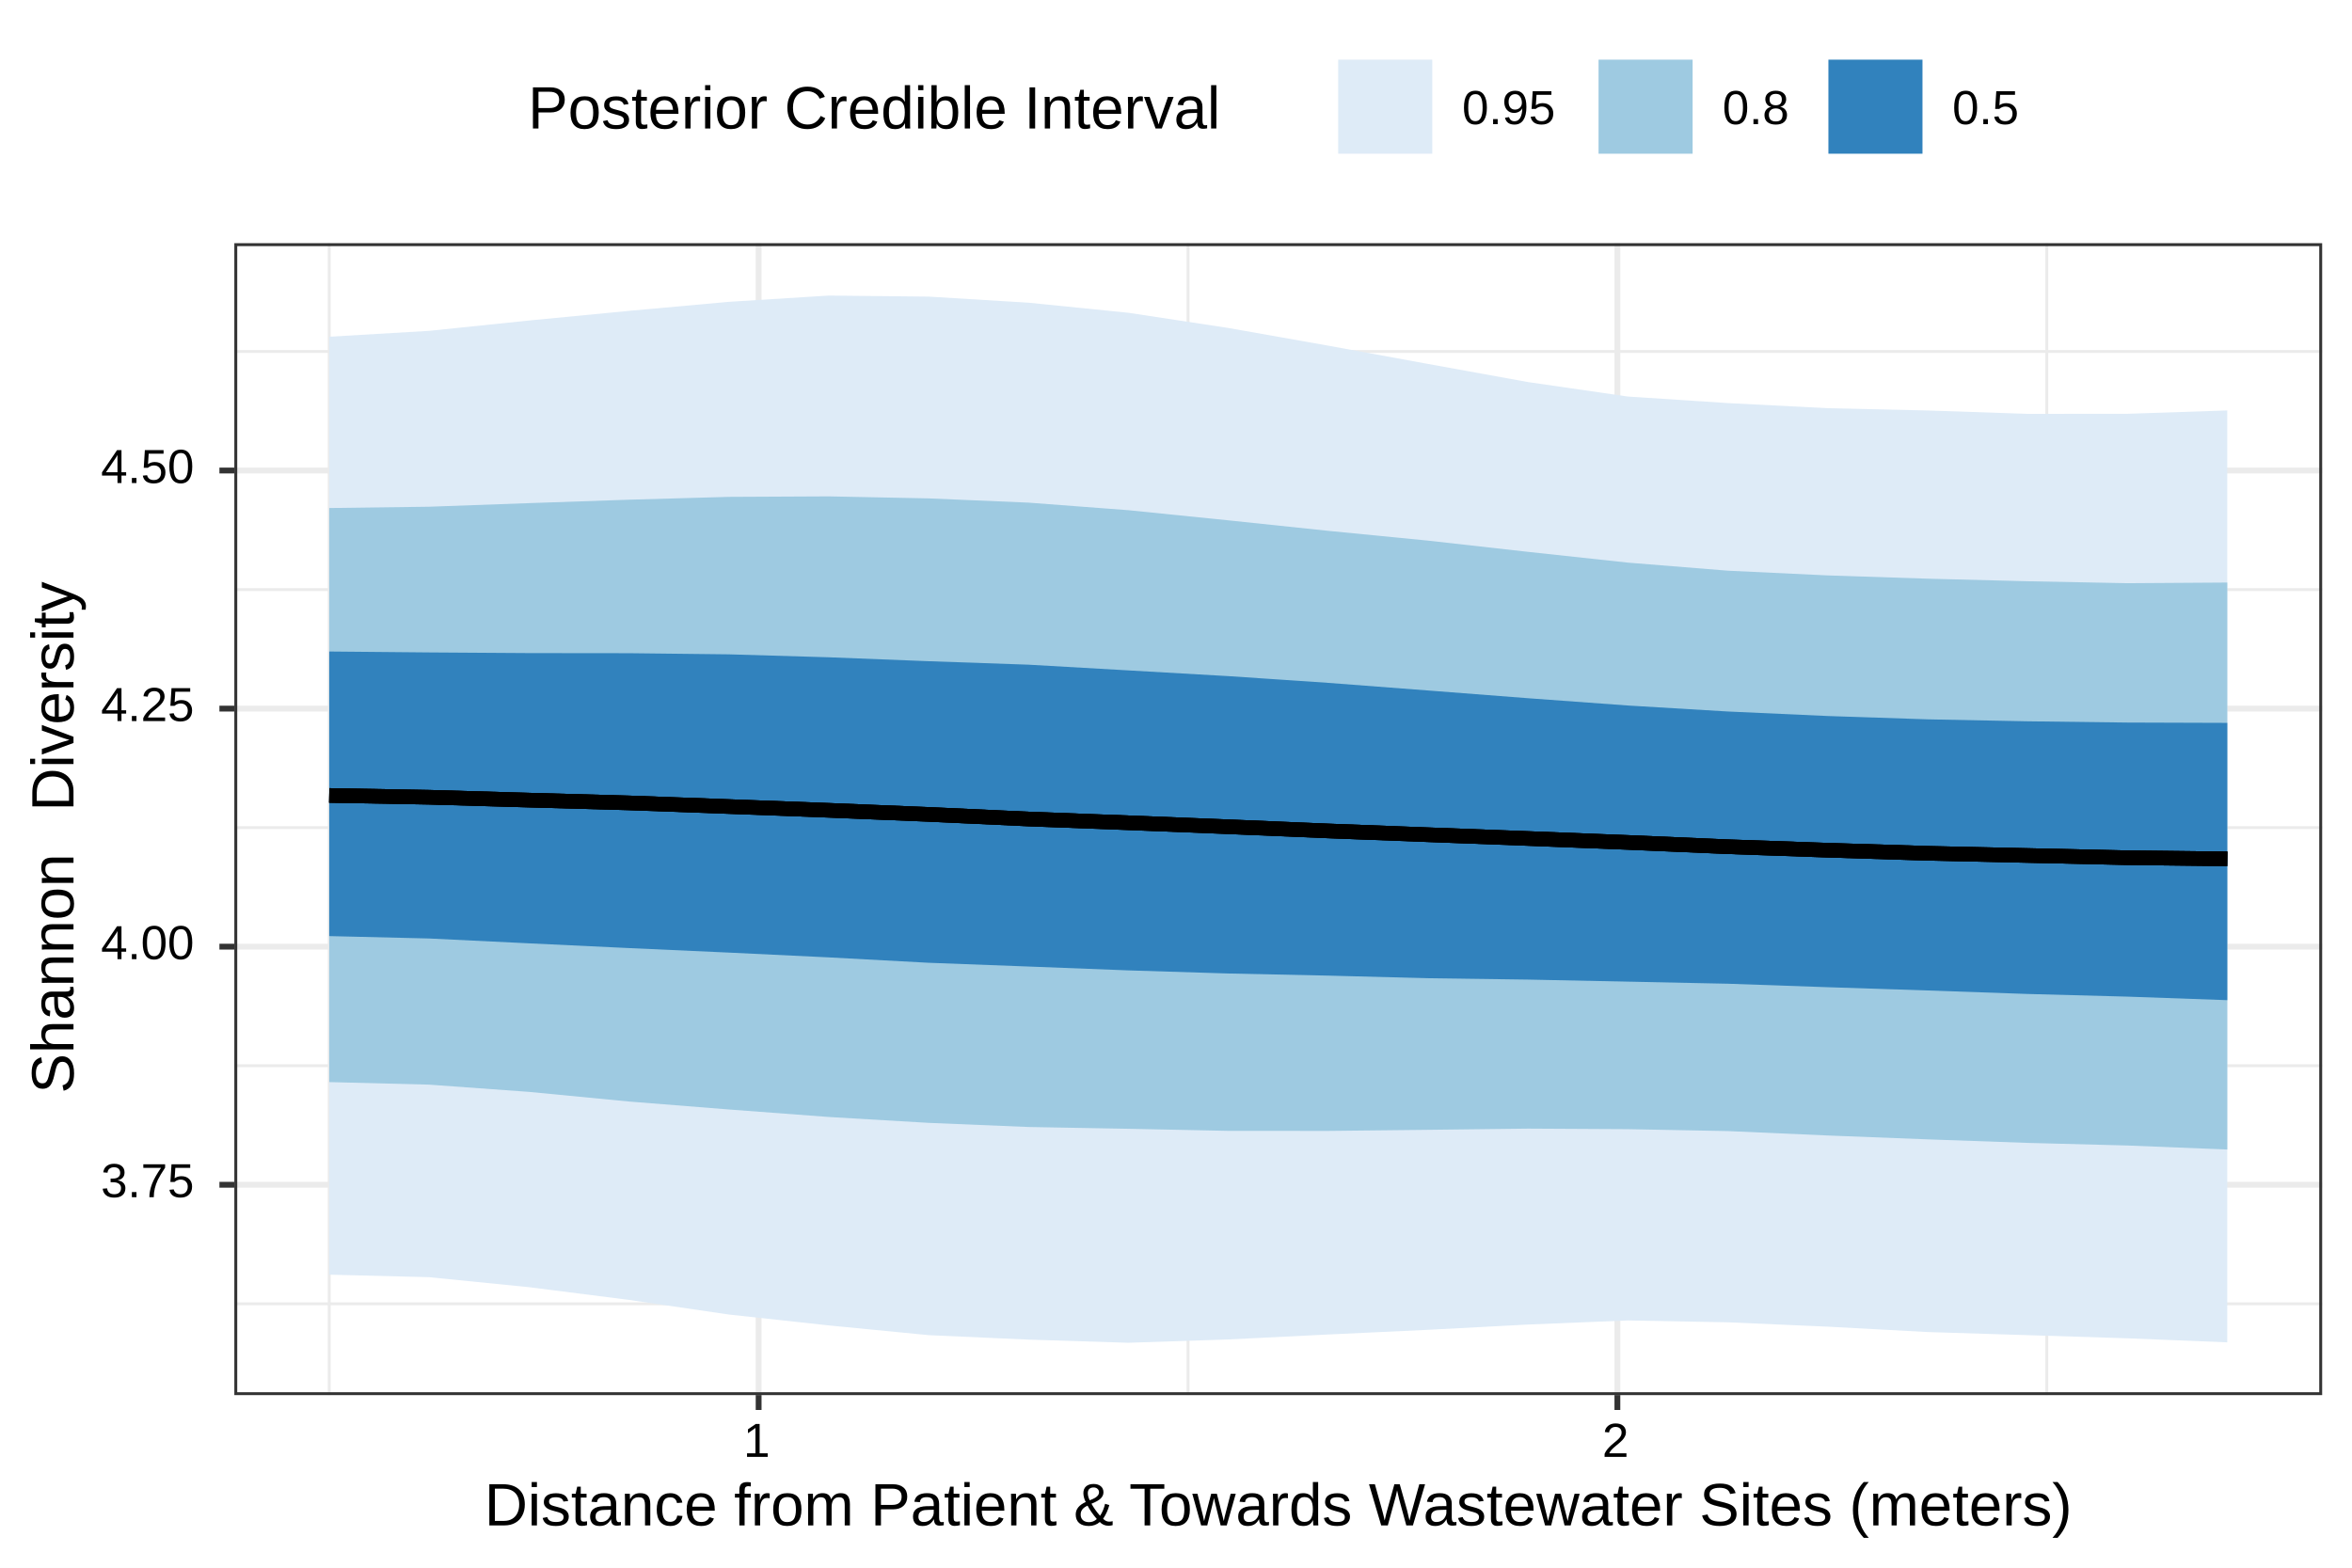
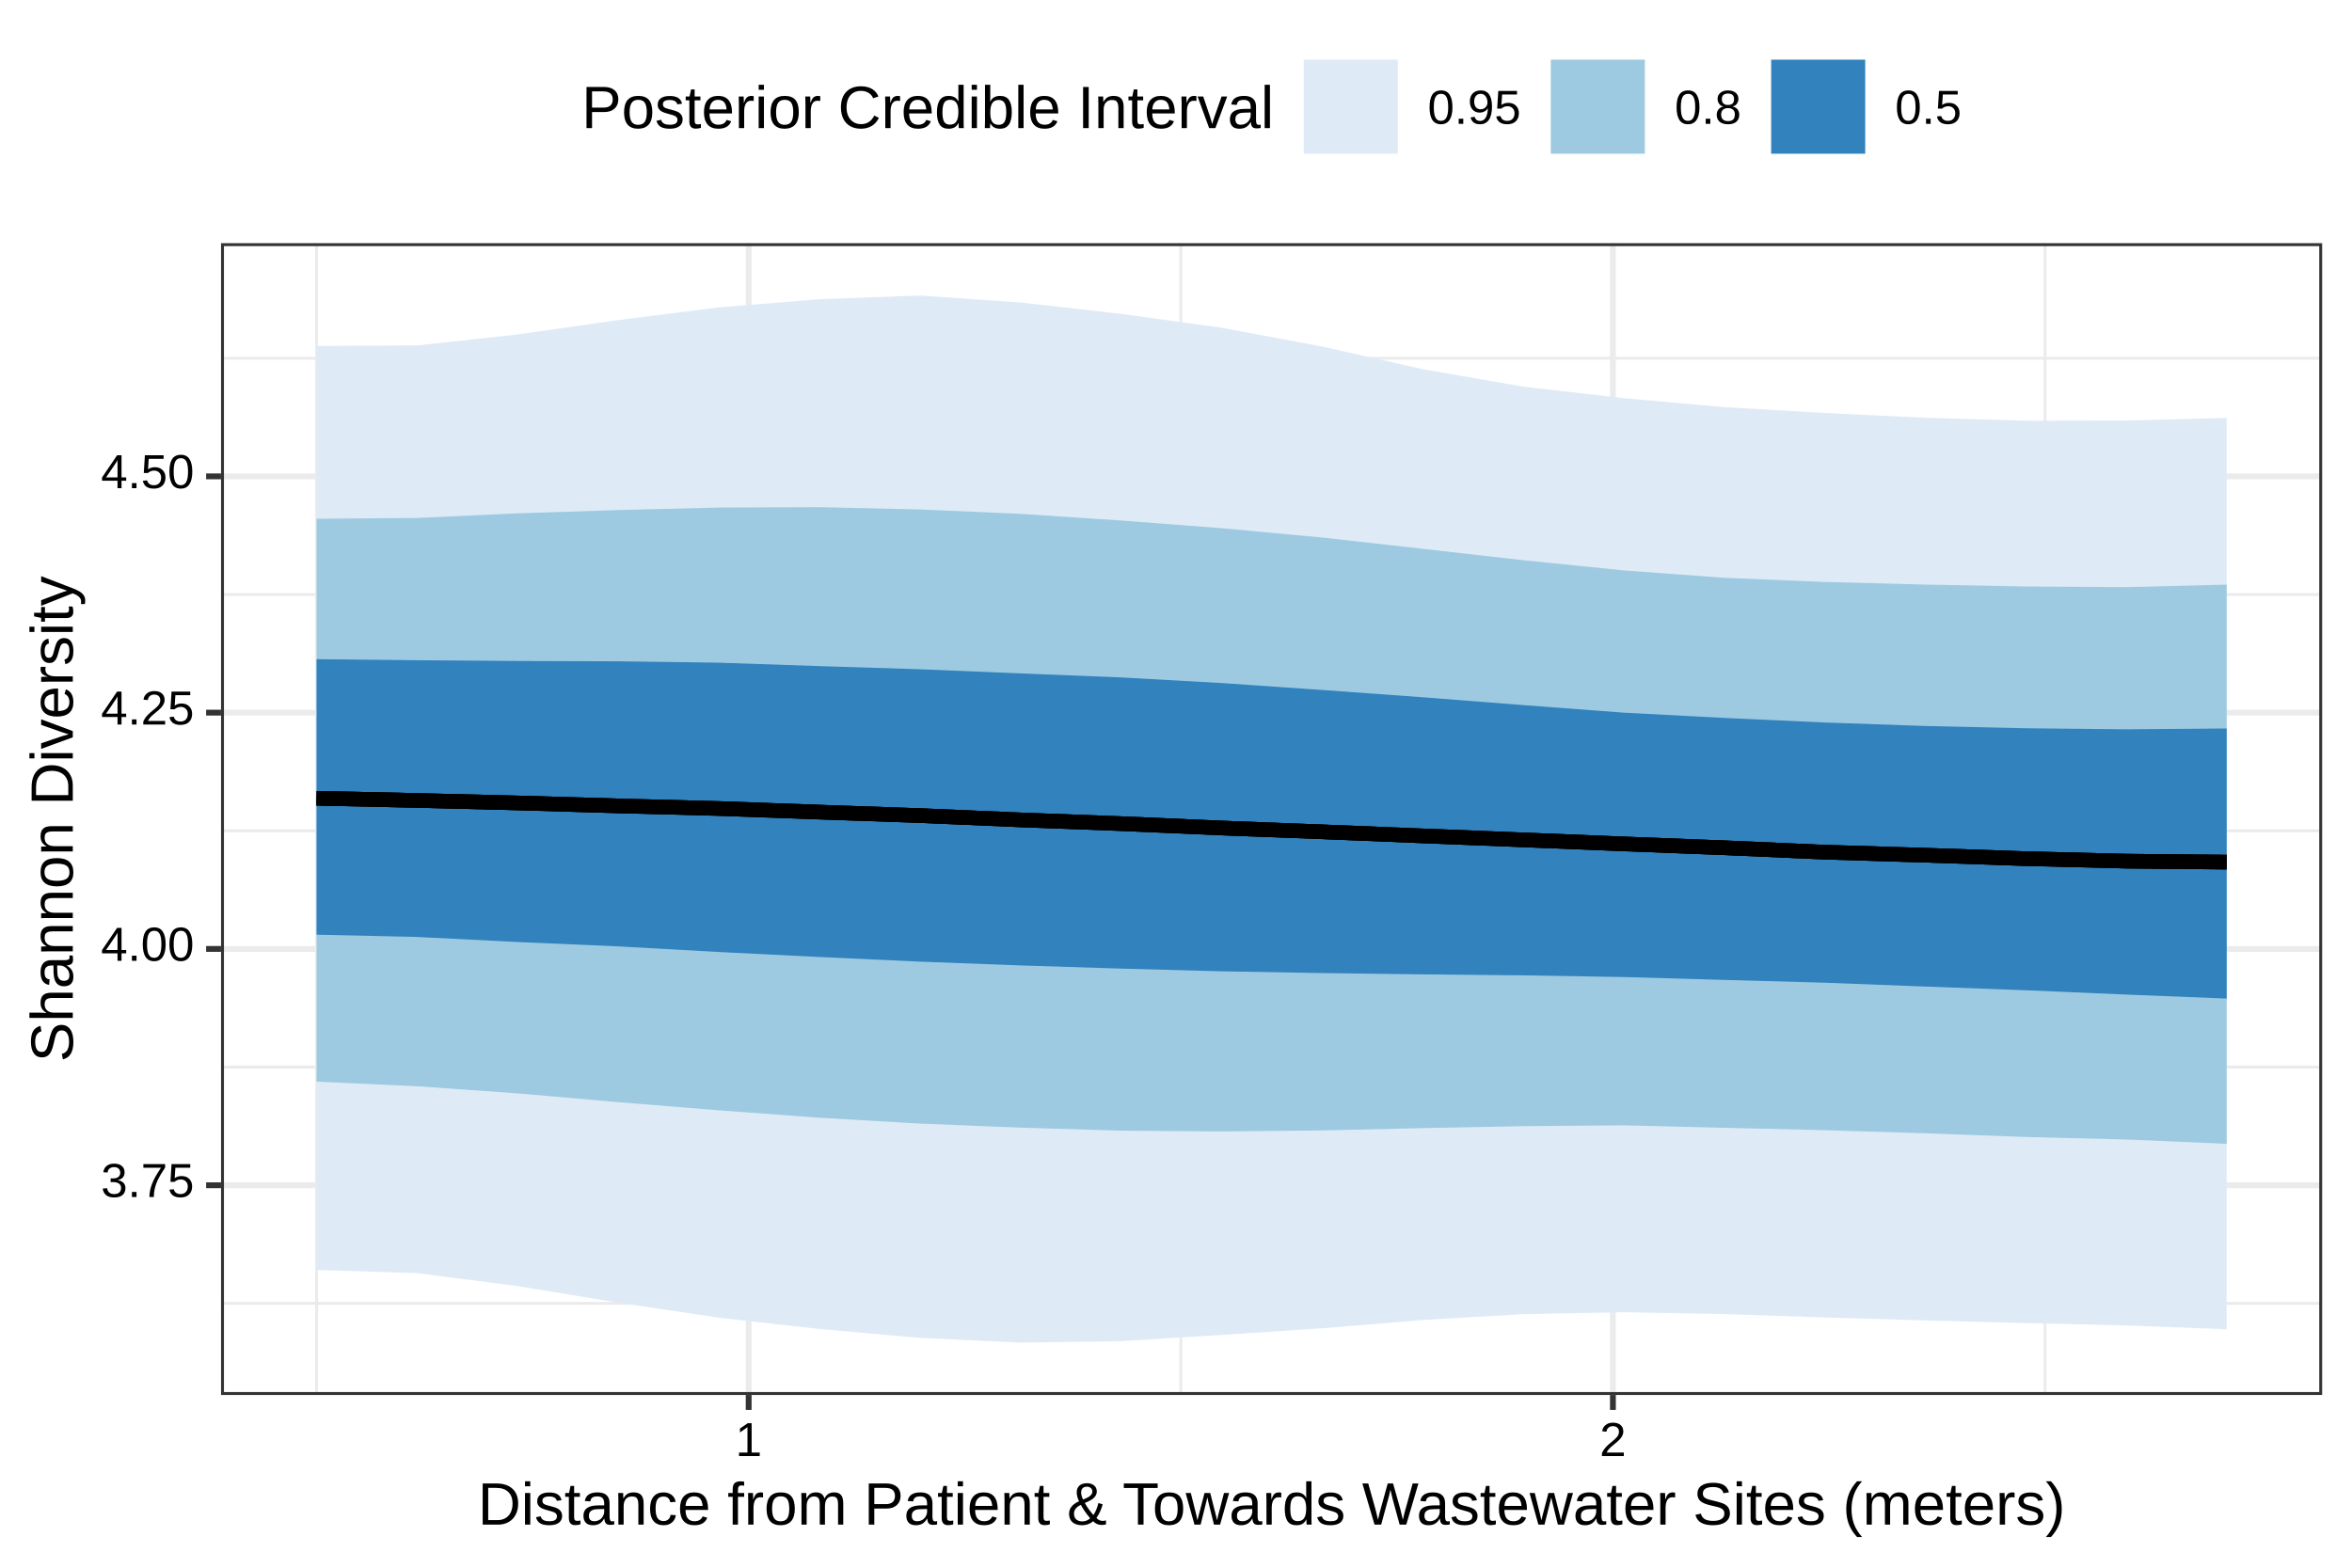
<svg xmlns="http://www.w3.org/2000/svg" class="svglite" width="432.00pt" height="288.00pt" viewBox="0 0 432.00 288.00">
  <defs>
    <style type="text/css">
    .svglite line, .svglite polyline, .svglite polygon, .svglite path, .svglite rect, .svglite circle {
      fill: none;
      stroke: #000000;
      stroke-linecap: round;
      stroke-linejoin: round;
      stroke-miterlimit: 10.00;
    }
  </style>
  </defs>
  <rect width="100%" height="100%" style="stroke: none; fill: #FFFFFF;" />
  <defs>
    <clipPath id="cpMC4wMHw0MzIuMDB8MC4wMHwyODguMDA=">
      <rect x="0.00" y="0.00" width="432.00" height="288.00" />
    </clipPath>
  </defs>
  <g clip-path="url(#cpMC4wMHw0MzIuMDB8MC4wMHwyODguMDA=)">
    <rect x="0" y="0.00" width="432.00" height="288.00" style="stroke-width: 1.07; stroke: #FFFFFF; fill: #FFFFFF;" />
  </g>
  <defs>
-     <clipPath id="cpNDMuMDR8NDI2LjUyfDQ0LjY4fDI1Ni4yOQ==">
-       <rect x="43.04" y="44.68" width="383.48" height="211.62" />
+     <clipPath id="cpNDAuNjB8NDI2LjUyfDQ0LjY4fDI1Ni4yNw==">
+       <rect x="40.60" y="44.68" width="385.92" height="211.59" />
    </clipPath>
  </defs>
-   <g clip-path="url(#cpNDMuMDR8NDI2LjUyfDQ0LjY4fDI1Ni4yOQ==)">
-     <rect x="43.04" y="44.68" width="383.48" height="211.62" style="stroke-width: 1.07; stroke: none; fill: #FFFFFF;" />
-     <polyline points="43.04,239.52 426.52,239.52 " style="stroke-width: 0.53; stroke: #EBEBEB; stroke-linecap: butt;" />
-     <polyline points="43.04,195.78 426.52,195.78 " style="stroke-width: 0.53; stroke: #EBEBEB; stroke-linecap: butt;" />
-     <polyline points="43.04,152.04 426.52,152.04 " style="stroke-width: 0.53; stroke: #EBEBEB; stroke-linecap: butt;" />
-     <polyline points="43.04,108.31 426.52,108.31 " style="stroke-width: 0.53; stroke: #EBEBEB; stroke-linecap: butt;" />
-     <polyline points="43.04,64.57 426.52,64.57 " style="stroke-width: 0.53; stroke: #EBEBEB; stroke-linecap: butt;" />
-     <polyline points="60.47,256.29 60.47,44.68 " style="stroke-width: 0.53; stroke: #EBEBEB; stroke-linecap: butt;" />
-     <polyline points="218.21,256.29 218.21,44.68 " style="stroke-width: 0.53; stroke: #EBEBEB; stroke-linecap: butt;" />
-     <polyline points="375.94,256.29 375.94,44.68 " style="stroke-width: 0.53; stroke: #EBEBEB; stroke-linecap: butt;" />
-     <polyline points="43.04,217.65 426.52,217.65 " style="stroke-width: 1.07; stroke: #EBEBEB; stroke-linecap: butt;" />
-     <polyline points="43.04,173.91 426.52,173.91 " style="stroke-width: 1.07; stroke: #EBEBEB; stroke-linecap: butt;" />
-     <polyline points="43.04,130.18 426.52,130.18 " style="stroke-width: 1.07; stroke: #EBEBEB; stroke-linecap: butt;" />
-     <polyline points="43.04,86.44 426.52,86.44 " style="stroke-width: 1.07; stroke: #EBEBEB; stroke-linecap: butt;" />
-     <polyline points="139.34,256.29 139.34,44.68 " style="stroke-width: 1.07; stroke: #EBEBEB; stroke-linecap: butt;" />
-     <polyline points="297.07,256.29 297.07,44.68 " style="stroke-width: 1.07; stroke: #EBEBEB; stroke-linecap: butt;" />
-     <polygon points="60.47,61.86 78.82,60.78 97.17,58.88 115.51,57.11 133.86,55.45 152.21,54.30 170.56,54.49 188.91,55.61 207.26,57.46 225.60,60.25 243.95,63.50 262.30,66.86 280.65,70.19 299.00,72.85 317.35,74.05 335.70,74.99 354.04,75.41 372.39,76.03 390.74,76.02 409.09,75.40 409.09,246.60 390.74,245.86 372.39,245.28 354.04,244.71 335.70,243.72 317.35,242.92 299.00,242.58 280.65,243.33 262.30,244.30 243.95,245.16 225.60,246.07 207.26,246.68 188.91,246.10 170.56,245.28 152.21,243.49 133.86,241.49 115.51,238.80 97.17,236.47 78.82,234.63 60.47,234.17 " style="stroke-width: 0.00; stroke: none; fill: #DEEBF7;" />
-     <polygon points="60.47,93.33 78.82,93.09 97.17,92.43 115.51,91.80 133.86,91.28 152.21,91.19 170.56,91.56 188.91,92.34 207.26,93.73 225.60,95.59 243.95,97.52 262.30,99.32 280.65,101.38 299.00,103.36 317.35,104.84 335.70,105.71 354.04,106.31 372.39,106.78 390.74,107.14 409.09,107.02 409.09,211.18 390.74,210.44 372.39,209.96 354.04,209.31 335.70,208.60 317.35,207.79 299.00,207.44 280.65,207.34 262.30,207.56 243.95,207.76 225.60,207.75 207.26,207.37 188.91,207.04 170.56,206.28 152.21,205.20 133.86,203.82 115.51,202.36 97.17,200.59 78.82,199.26 60.47,198.79 " style="stroke-width: 0.00; stroke: none; fill: #9ECAE1;" />
-     <polygon points="60.47,119.69 78.82,119.86 97.17,119.98 115.51,120.00 133.86,120.21 152.21,120.75 170.56,121.47 188.91,122.11 207.26,123.16 225.60,124.21 243.95,125.45 262.30,126.85 280.65,128.27 299.00,129.61 317.35,130.71 335.70,131.54 354.04,132.15 372.39,132.51 390.74,132.74 409.09,132.80 409.09,183.74 390.74,183.09 372.39,182.60 354.04,181.96 335.70,181.36 317.35,180.72 299.00,180.34 280.65,179.96 262.30,179.71 243.95,179.23 225.60,178.84 207.26,178.27 188.91,177.56 170.56,176.87 152.21,175.88 133.86,175.00 115.51,174.17 97.17,173.30 78.82,172.41 60.47,171.97 " style="stroke-width: 0.00; stroke: none; fill: #3182BD;" />
-     <polyline points="60.47,146.13 78.82,146.46 97.17,146.99 115.51,147.50 133.86,148.17 152.21,148.86 170.56,149.61 188.91,150.46 207.26,151.15 225.60,151.88 243.95,152.65 262.30,153.35 280.65,154.04 299.00,154.76 317.35,155.55 335.70,156.19 354.04,156.76 372.39,157.16 390.74,157.57 409.09,157.78 " style="stroke-width: 2.67; stroke-linecap: butt;" />
-     <polyline points="60.47,146.13 78.82,146.46 97.17,146.99 115.51,147.50 133.86,148.17 152.21,148.86 170.56,149.61 188.91,150.46 207.26,151.15 225.60,151.88 243.95,152.65 262.30,153.35 280.65,154.04 299.00,154.76 317.35,155.55 335.70,156.19 354.04,156.76 372.39,157.16 390.74,157.57 409.09,157.78 " style="stroke-width: 2.67; stroke-linecap: butt;" />
-     <polyline points="60.47,146.13 78.82,146.46 97.17,146.99 115.51,147.50 133.86,148.17 152.21,148.86 170.56,149.61 188.91,150.46 207.26,151.15 225.60,151.88 243.95,152.65 262.30,153.35 280.65,154.04 299.00,154.76 317.35,155.55 335.70,156.19 354.04,156.76 372.39,157.16 390.74,157.57 409.09,157.78 " style="stroke-width: 2.67; stroke-linecap: butt;" />
-     <rect x="43.04" y="44.68" width="383.48" height="211.62" style="stroke-width: 1.07; stroke: #333333;" />
+   <g clip-path="url(#cpNDAuNjB8NDI2LjUyfDQ0LjY4fDI1Ni4yNw==)">
+     <rect x="40.60" y="44.68" width="385.92" height="211.59" style="stroke-width: 1.07; stroke: none; fill: #FFFFFF;" />
+     <polyline points="40.60,239.44 426.52,239.44 " style="stroke-width: 0.53; stroke: #EBEBEB; stroke-linecap: butt;" />
+     <polyline points="40.60,196.03 426.52,196.03 " style="stroke-width: 0.53; stroke: #EBEBEB; stroke-linecap: butt;" />
+     <polyline points="40.60,152.62 426.52,152.62 " style="stroke-width: 0.53; stroke: #EBEBEB; stroke-linecap: butt;" />
+     <polyline points="40.60,109.22 426.52,109.22 " style="stroke-width: 0.53; stroke: #EBEBEB; stroke-linecap: butt;" />
+     <polyline points="40.60,65.81 426.52,65.81 " style="stroke-width: 0.53; stroke: #EBEBEB; stroke-linecap: butt;" />
+     <polyline points="58.15,256.27 58.15,44.68 " style="stroke-width: 0.53; stroke: #EBEBEB; stroke-linecap: butt;" />
+     <polyline points="216.88,256.27 216.88,44.68 " style="stroke-width: 0.53; stroke: #EBEBEB; stroke-linecap: butt;" />
+     <polyline points="375.62,256.27 375.62,44.68 " style="stroke-width: 0.53; stroke: #EBEBEB; stroke-linecap: butt;" />
+     <polyline points="40.60,217.74 426.52,217.74 " style="stroke-width: 1.07; stroke: #EBEBEB; stroke-linecap: butt;" />
+     <polyline points="40.60,174.33 426.52,174.33 " style="stroke-width: 1.07; stroke: #EBEBEB; stroke-linecap: butt;" />
+     <polyline points="40.60,130.92 426.52,130.92 " style="stroke-width: 1.07; stroke: #EBEBEB; stroke-linecap: butt;" />
+     <polyline points="40.60,87.51 426.52,87.51 " style="stroke-width: 1.07; stroke: #EBEBEB; stroke-linecap: butt;" />
+     <polyline points="137.51,256.27 137.51,44.68 " style="stroke-width: 1.07; stroke: #EBEBEB; stroke-linecap: butt;" />
+     <polyline points="296.25,256.27 296.25,44.68 " style="stroke-width: 1.07; stroke: #EBEBEB; stroke-linecap: butt;" />
+     <polygon points="58.15,63.56 76.61,63.45 95.08,61.44 113.54,58.80 132.01,56.47 150.47,54.97 168.94,54.29 187.40,55.56 205.87,57.65 224.33,60.20 242.79,63.65 261.26,67.81 279.72,71.02 298.19,73.14 316.65,74.79 335.12,75.86 353.58,76.75 372.05,77.28 390.51,77.25 408.98,76.77 408.98,244.20 390.51,243.50 372.05,243.06 353.58,242.58 335.12,242.03 316.65,241.42 298.19,241.07 279.72,241.43 261.26,242.50 242.79,244.03 224.33,245.24 205.87,246.39 187.40,246.65 168.94,245.78 150.47,244.15 132.01,242.08 113.54,239.30 95.08,236.28 76.61,233.89 58.15,233.31 " style="stroke-width: 0.00; stroke: none; fill: #DEEBF7;" />
+     <polygon points="58.15,95.30 76.61,95.15 95.08,94.30 113.54,93.70 132.01,93.24 150.47,93.17 168.94,93.59 187.40,94.39 205.87,95.62 224.33,97.03 242.79,98.74 261.26,100.81 279.72,102.91 298.19,104.78 316.65,106.14 335.12,106.91 353.58,107.39 372.05,107.74 390.51,107.86 408.98,107.40 408.98,210.13 390.51,209.34 372.05,208.88 353.58,208.20 335.12,207.63 316.65,207.19 298.19,206.74 279.72,206.89 261.26,207.25 242.79,207.68 224.33,207.86 205.87,207.72 187.40,207.16 168.94,206.42 150.47,205.34 132.01,203.98 113.54,202.48 95.08,200.87 76.61,199.56 58.15,198.71 " style="stroke-width: 0.00; stroke: none; fill: #9ECAE1;" />
+     <polygon points="58.15,121.10 76.61,121.29 95.08,121.43 113.54,121.49 132.01,121.74 150.47,122.37 168.94,122.95 187.40,123.71 205.87,124.45 224.33,125.48 242.79,126.75 261.26,128.09 279.72,129.53 298.19,130.92 316.65,131.89 335.12,132.73 353.58,133.37 372.05,133.79 390.51,133.98 408.98,133.83 408.98,183.45 390.51,182.71 372.05,181.92 353.58,181.24 335.12,180.53 316.65,180.02 298.19,179.49 279.72,179.18 261.26,179.00 242.79,178.76 224.33,178.44 205.87,177.94 187.40,177.36 168.94,176.66 150.47,175.81 132.01,174.89 113.54,173.86 95.08,173.06 76.61,172.13 58.15,171.71 " style="stroke-width: 0.00; stroke: none; fill: #3182BD;" />
+     <polyline points="58.15,146.65 76.61,147.05 95.08,147.51 113.54,148.05 132.01,148.53 150.47,149.19 168.94,149.83 187.40,150.62 205.87,151.31 224.33,152.11 242.79,152.81 261.26,153.56 279.72,154.29 298.19,155.03 316.65,155.74 335.12,156.55 353.58,157.11 372.05,157.74 390.51,158.20 408.98,158.38 " style="stroke-width: 2.67; stroke-linecap: butt;" />
+     <polyline points="58.15,146.65 76.61,147.05 95.08,147.51 113.54,148.05 132.01,148.53 150.47,149.19 168.94,149.83 187.40,150.62 205.87,151.31 224.33,152.11 242.79,152.81 261.26,153.56 279.72,154.29 298.19,155.03 316.65,155.74 335.12,156.55 353.58,157.11 372.05,157.74 390.51,158.20 408.98,158.38 " style="stroke-width: 2.67; stroke-linecap: butt;" />
+     <polyline points="58.15,146.65 76.61,147.05 95.08,147.51 113.54,148.05 132.01,148.53 150.47,149.19 168.94,149.83 187.40,150.62 205.87,151.31 224.33,152.11 242.79,152.81 261.26,153.56 279.72,154.29 298.19,155.03 316.65,155.74 335.12,156.55 353.58,157.11 372.05,157.74 390.51,158.20 408.98,158.38 " style="stroke-width: 2.67; stroke-linecap: butt;" />
+     <rect x="40.60" y="44.68" width="385.92" height="211.59" style="stroke-width: 1.07; stroke: #333333;" />
  </g>
  <g clip-path="url(#cpMC4wMHw0MzIuMDB8MC4wMHwyODguMDA=)">
-     <text x="18.53" y="219.94" style="font-size: 8.80px; font-family: Arial;" textLength="19.58px" lengthAdjust="spacingAndGlyphs">3.75</text>
-     <text x="18.53" y="176.21" style="font-size: 8.80px; font-family: Arial;" textLength="19.58px" lengthAdjust="spacingAndGlyphs">4.00</text>
-     <text x="18.53" y="132.47" style="font-size: 8.80px; font-family: Arial;" textLength="19.58px" lengthAdjust="spacingAndGlyphs">4.25</text>
-     <text x="18.53" y="88.74" style="font-size: 8.80px; font-family: Arial;" textLength="19.58px" lengthAdjust="spacingAndGlyphs">4.50</text>
-     <polyline points="40.30,217.65 43.04,217.65 " style="stroke-width: 1.07; stroke: #333333; stroke-linecap: butt;" />
-     <polyline points="40.30,173.91 43.04,173.91 " style="stroke-width: 1.07; stroke: #333333; stroke-linecap: butt;" />
-     <polyline points="40.30,130.18 43.04,130.18 " style="stroke-width: 1.07; stroke: #333333; stroke-linecap: butt;" />
-     <polyline points="40.30,86.44 43.04,86.44 " style="stroke-width: 1.07; stroke: #333333; stroke-linecap: butt;" />
-     <polyline points="139.34,259.03 139.34,256.29 " style="stroke-width: 1.07; stroke: #333333; stroke-linecap: butt;" />
-     <polyline points="297.07,259.03 297.07,256.29 " style="stroke-width: 1.07; stroke: #333333; stroke-linecap: butt;" />
-     <text x="136.54" y="267.64" style="font-size: 8.80px; font-family: Arial;" textLength="5.59px" lengthAdjust="spacingAndGlyphs">1</text>
-     <text x="294.28" y="267.64" style="font-size: 8.80px; font-family: Arial;" textLength="5.59px" lengthAdjust="spacingAndGlyphs">2</text>
-     <text x="234.78" y="280.23" text-anchor="middle" style="font-size: 11.00px; font-family: Arial;" textLength="328.75px" lengthAdjust="spacingAndGlyphs">Distance from Patient &amp; Towards Wastewater Sites (meters)</text>
-     <text transform="translate(13.50,200.88) rotate(-90)" style="font-size: 11.00px; font-family: Arial;" textLength="48.33px" lengthAdjust="spacingAndGlyphs">Shannon</text>
-     <text transform="translate(13.50,149.04) rotate(-90)" style="font-size: 11.00px; font-family: Arial;" textLength="48.95px" lengthAdjust="spacingAndGlyphs">Diversity</text>
-     <rect x="91.51" y="5.48" width="286.55" height="28.24" style="stroke-width: 1.07; stroke: none; fill: #FFFFFF;" />
-     <text x="96.98" y="23.61" style="font-size: 11.00px; font-family: Arial;" textLength="143.33px" lengthAdjust="spacingAndGlyphs">Posterior Credible Interval</text>
-     <rect x="245.79" y="10.96" width="17.28" height="17.28" style="stroke-width: 1.07; stroke: none; fill: #FFFFFF;" />
-     <rect x="245.79" y="10.96" width="17.28" height="17.28" style="stroke-width: 0.75; stroke: none; fill: #DEEBF7;" />
-     <rect x="293.61" y="10.96" width="17.28" height="17.28" style="stroke-width: 1.07; stroke: none; fill: #FFFFFF;" />
-     <rect x="293.61" y="10.96" width="17.28" height="17.28" style="stroke-width: 0.75; stroke: none; fill: #9ECAE1;" />
-     <rect x="335.83" y="10.96" width="17.28" height="17.28" style="stroke-width: 1.07; stroke: none; fill: #FFFFFF;" />
-     <rect x="335.83" y="10.96" width="17.28" height="17.28" style="stroke-width: 0.75; stroke: none; fill: #3182BD;" />
-     <text x="268.55" y="22.81" style="font-size: 8.80px; font-family: Arial;" textLength="19.58px" lengthAdjust="spacingAndGlyphs">0.95</text>
-     <text x="316.37" y="22.81" style="font-size: 8.80px; font-family: Arial;" textLength="13.98px" lengthAdjust="spacingAndGlyphs">0.8</text>
-     <text x="358.59" y="22.81" style="font-size: 8.80px; font-family: Arial;" textLength="13.98px" lengthAdjust="spacingAndGlyphs">0.5</text>
+     <text x="18.54" y="219.91" style="font-size: 8.80px; font-family: Arial;" textLength="17.13px" lengthAdjust="spacingAndGlyphs">3.75</text>
+     <text x="18.54" y="176.51" style="font-size: 8.80px; font-family: Arial;" textLength="17.13px" lengthAdjust="spacingAndGlyphs">4.00</text>
+     <text x="18.54" y="133.10" style="font-size: 8.80px; font-family: Arial;" textLength="17.13px" lengthAdjust="spacingAndGlyphs">4.25</text>
+     <text x="18.54" y="89.69" style="font-size: 8.80px; font-family: Arial;" textLength="17.13px" lengthAdjust="spacingAndGlyphs">4.50</text>
+     <polyline points="37.86,217.74 40.60,217.74 " style="stroke-width: 1.07; stroke: #333333; stroke-linecap: butt;" />
+     <polyline points="37.86,174.33 40.60,174.33 " style="stroke-width: 1.07; stroke: #333333; stroke-linecap: butt;" />
+     <polyline points="37.86,130.92 40.60,130.92 " style="stroke-width: 1.07; stroke: #333333; stroke-linecap: butt;" />
+     <polyline points="37.86,87.51 40.60,87.51 " style="stroke-width: 1.07; stroke: #333333; stroke-linecap: butt;" />
+     <polyline points="137.51,259.01 137.51,256.27 " style="stroke-width: 1.07; stroke: #333333; stroke-linecap: butt;" />
+     <polyline points="296.25,259.01 296.25,256.27 " style="stroke-width: 1.07; stroke: #333333; stroke-linecap: butt;" />
+     <text x="135.07" y="267.50" style="font-size: 8.80px; font-family: Arial;" textLength="4.90px" lengthAdjust="spacingAndGlyphs">1</text>
+     <text x="293.80" y="267.50" style="font-size: 8.80px; font-family: Arial;" textLength="4.90px" lengthAdjust="spacingAndGlyphs">2</text>
+     <text x="233.56" y="280.09" text-anchor="middle" style="font-size: 11.00px; font-family: Arial;" textLength="293.41px" lengthAdjust="spacingAndGlyphs">Distance from Patient &amp; Towards Wastewater Sites (meters)</text>
+     <text transform="translate(13.37,195.11) rotate(-90)" style="font-size: 11.00px; font-family: Arial;" textLength="44.06px" lengthAdjust="spacingAndGlyphs">Shannon</text>
+     <text transform="translate(13.37,148.00) rotate(-90)" style="font-size: 11.00px; font-family: Arial;" textLength="42.16px" lengthAdjust="spacingAndGlyphs">Diversity</text>
+     <rect x="101.34" y="5.48" width="264.44" height="28.24" style="stroke-width: 1.07; stroke: none; fill: #FFFFFF;" />
+     <text x="106.82" y="23.54" style="font-size: 11.00px; font-family: Arial;" textLength="127.17px" lengthAdjust="spacingAndGlyphs">Posterior Credible Interval</text>
+     <rect x="239.47" y="10.96" width="17.28" height="17.28" style="stroke-width: 1.07; stroke: none; fill: #FFFFFF;" />
+     <rect x="239.47" y="10.96" width="17.28" height="17.28" style="stroke-width: 0.75; stroke: none; fill: #DEEBF7;" />
+     <rect x="284.84" y="10.96" width="17.28" height="17.28" style="stroke-width: 1.07; stroke: none; fill: #FFFFFF;" />
+     <rect x="284.84" y="10.96" width="17.28" height="17.28" style="stroke-width: 0.75; stroke: none; fill: #9ECAE1;" />
+     <rect x="325.31" y="10.96" width="17.28" height="17.28" style="stroke-width: 1.07; stroke: none; fill: #FFFFFF;" />
+     <rect x="325.31" y="10.96" width="17.28" height="17.28" style="stroke-width: 0.75; stroke: none; fill: #3182BD;" />
+     <text x="262.23" y="22.75" style="font-size: 8.80px; font-family: Arial;" textLength="17.13px" lengthAdjust="spacingAndGlyphs">0.95</text>
+     <text x="307.60" y="22.75" style="font-size: 8.80px; font-family: Arial;" textLength="12.23px" lengthAdjust="spacingAndGlyphs">0.8</text>
+     <text x="348.07" y="22.75" style="font-size: 8.80px; font-family: Arial;" textLength="12.23px" lengthAdjust="spacingAndGlyphs">0.5</text>
  </g>
</svg>
